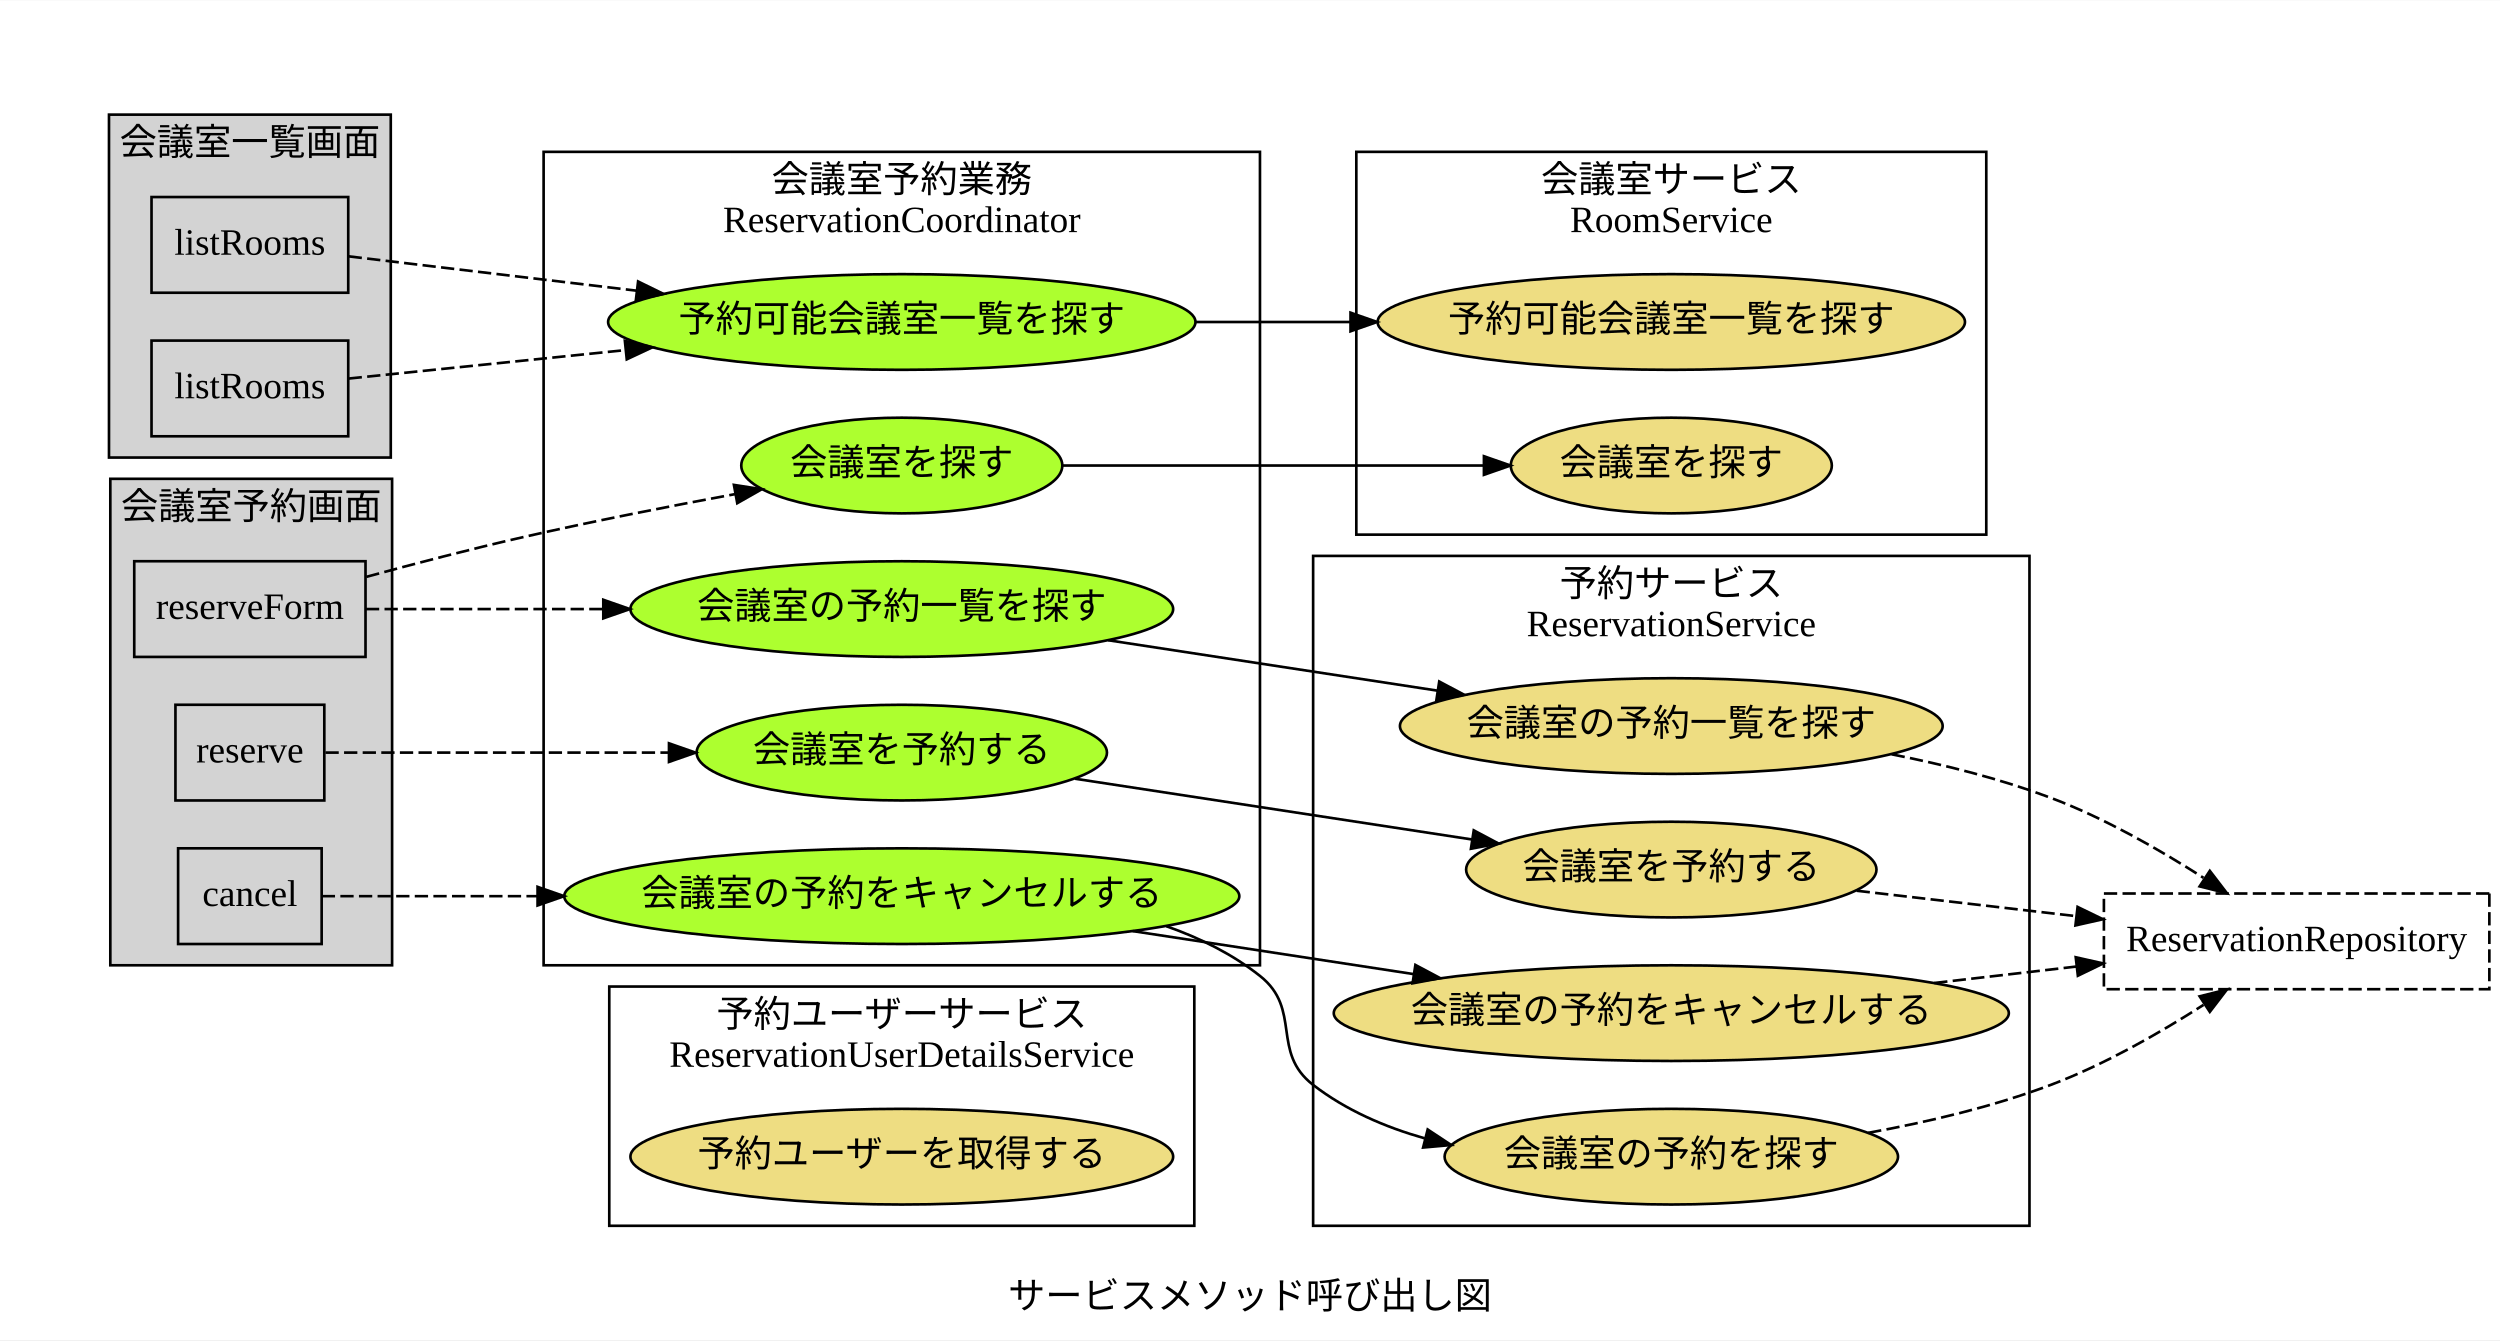
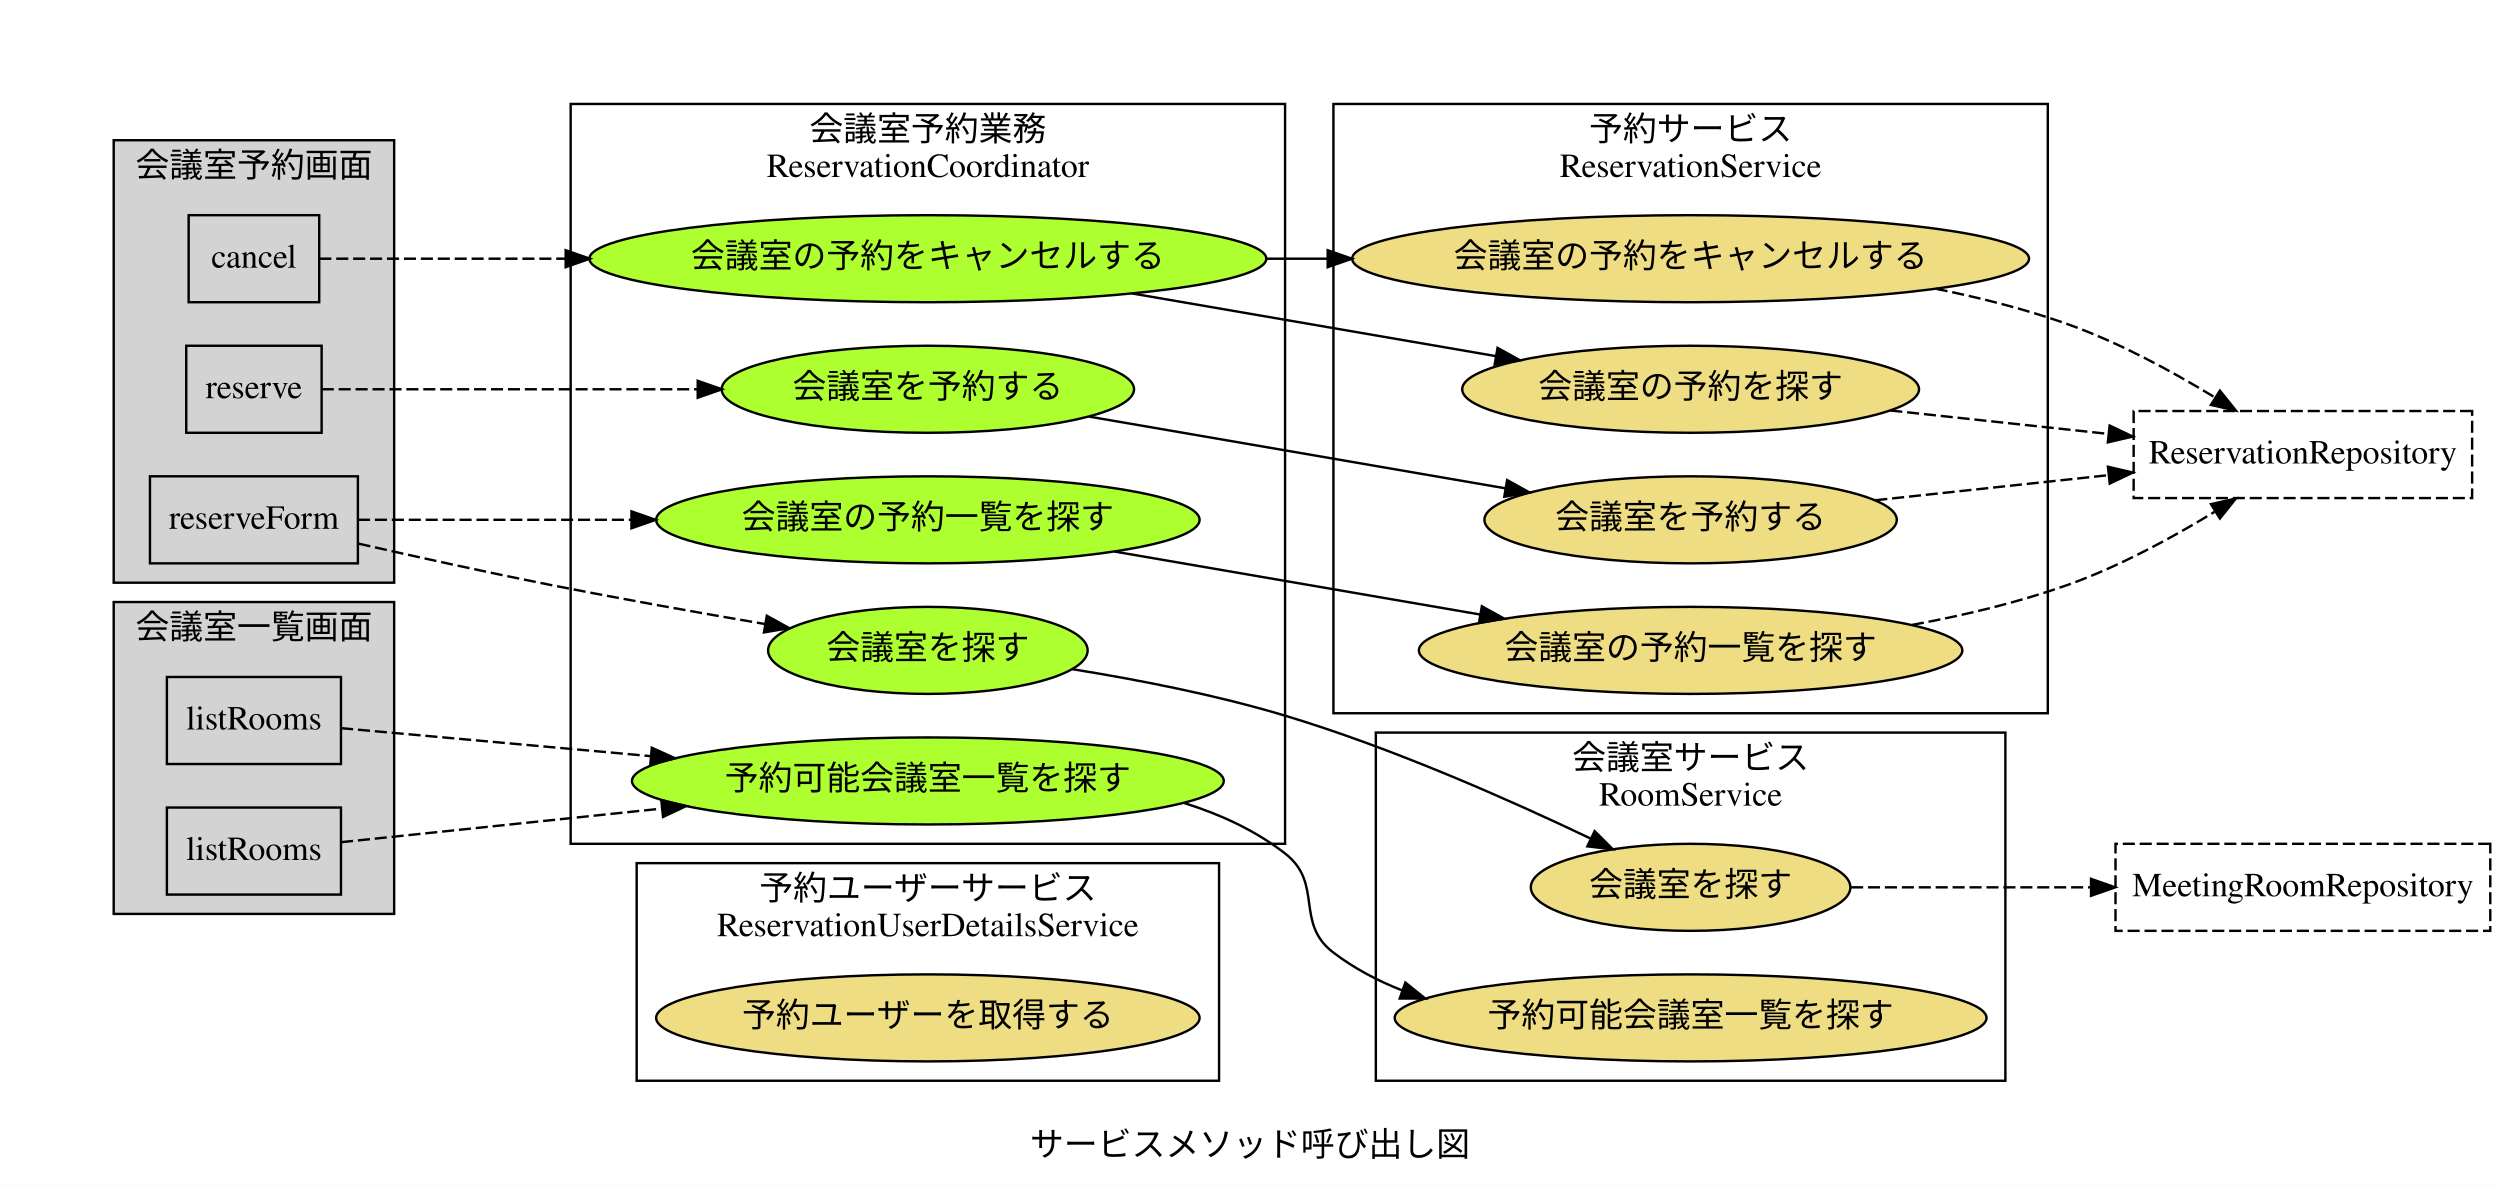
- <svg xmlns="http://www.w3.org/2000/svg" xmlns:xlink="http://www.w3.org/1999/xlink" width="940px" height="504px" viewBox="0.00 0.00 940.46 504.00">
-   <g id="graph0" class="graph" transform="scale(1.0 1.0) rotate(0) translate(4 500)">
-     <polygon fill="white" stroke="none" points="-4,4 -4,-500 936.455,-500 936.455,4 -4,4" />
-     <text text-anchor="middle" x="466.228" y="-7.8" font-family="Times New Roman,serif" font-size="14.00">
-             サービスメソッド呼び出し図
-         </text>
+ <svg xmlns="http://www.w3.org/2000/svg" xmlns:xlink="http://www.w3.org/1999/xlink" width="1034px" height="490px" viewBox="0.00 0.00 1033.95 490.00">
+   <g id="graph0" class="graph" transform="scale(1.0 1.0) rotate(0) translate(4 486)">
+     <polygon fill="white" stroke="transparent" points="-4,4 -4,-486 1029.95,-486 1029.95,4 -4,4" />
+     <text text-anchor="middle" x="512.98" y="-7.8" font-family="Times,serif" font-size="14.00">サービスメソッド呼び出し図</text>
    <g id="clust1" class="cluster">
-             </g>
+ </g>
    <g id="clust2" class="cluster">
-       <polygon fill="none" stroke="black" points="489.978,-39 489.978,-291 759.455,-291 759.455,-39 489.978,-39" />
-       <text text-anchor="middle" x="624.716" y="-275.8" font-family="Times New Roman,serif" font-size="14.00">
-                 予約サービス
-             </text>
-       <text text-anchor="middle" x="624.716" y="-260.8" font-family="Times New Roman,serif" font-size="14.00">
-                 ReservationService
-             </text>
+       <polygon fill="none" stroke="black" points="547.48,-191 547.48,-443 842.95,-443 842.95,-191 547.48,-191" />
+       <text text-anchor="middle" x="695.21" y="-427.8" font-family="Times,serif" font-size="14.00">予約サービス</text>
+       <text text-anchor="middle" x="695.21" y="-412.8" font-family="Times,serif" font-size="14.00">ReservationService</text>
    </g>
    <g id="clust3" class="cluster">
-       <polygon fill="none" stroke="black" points="200.5,-137 200.5,-443 469.978,-443 469.978,-137 200.5,-137" />
-       <text text-anchor="middle" x="335.239" y="-427.8" font-family="Times New Roman,serif" font-size="14.00">
-                 会議室予約業務
-             </text>
-       <text text-anchor="middle" x="335.239" y="-412.8" font-family="Times New Roman,serif" font-size="14.00">
-                 ReservationCoordinator
-             </text>
+       <polygon fill="none" stroke="black" points="232,-137 232,-443 527.48,-443 527.48,-137 232,-137" />
+       <text text-anchor="middle" x="379.74" y="-427.8" font-family="Times,serif" font-size="14.00">会議室予約業務</text>
+       <text text-anchor="middle" x="379.74" y="-412.8" font-family="Times,serif" font-size="14.00">ReservationCoordinator</text>
    </g>
    <g id="clust4" class="cluster">
-       <polygon fill="none" stroke="black" points="506.226,-299 506.226,-443 743.206,-443 743.206,-299 506.226,-299" />
-       <text text-anchor="middle" x="624.716" y="-427.8" font-family="Times New Roman,serif" font-size="14.00">
-                 会議室サービス
-             </text>
-       <text text-anchor="middle" x="624.716" y="-412.8" font-family="Times New Roman,serif" font-size="14.00">
-                 RoomService
-             </text>
+       <polygon fill="none" stroke="black" points="565.02,-39 565.02,-183 825.4,-183 825.4,-39 565.02,-39" />
+       <text text-anchor="middle" x="695.21" y="-167.8" font-family="Times,serif" font-size="14.00">会議室サービス</text>
+       <text text-anchor="middle" x="695.21" y="-152.8" font-family="Times,serif" font-size="14.00">RoomService</text>
    </g>
    <g id="clust5" class="cluster">
-       <polygon fill="none" stroke="black" points="225.198,-39 225.198,-129 445.28,-129 445.28,-39 225.198,-39" />
-       <text text-anchor="middle" x="335.239" y="-113.8" font-family="Times New Roman,serif" font-size="14.00">
-                 予約ユーザーサービス
-             </text>
-       <text text-anchor="middle" x="335.239" y="-98.8" font-family="Times New Roman,serif" font-size="14.00">
-                 ReservationUserDetailsService
-             </text>
+       <polygon fill="none" stroke="black" points="259.3,-39 259.3,-129 500.18,-129 500.18,-39 259.3,-39" />
+       <text text-anchor="middle" x="379.74" y="-113.8" font-family="Times,serif" font-size="14.00">予約ユーザーサービス</text>
+       <text text-anchor="middle" x="379.74" y="-98.8" font-family="Times,serif" font-size="14.00">ReservationUserDetailsService</text>
    </g>
    <g id="clust6" class="cluster">
-             </g>
+ </g>
    <g id="clust7" class="cluster">
-       <polygon fill="lightgrey" stroke="black" points="37.5,-137 37.5,-320 143.5,-320 143.5,-137 37.5,-137" />
-       <text text-anchor="middle" x="90.5" y="-304.8" font-family="Times New Roman,serif" font-size="14.00">
-                 会議室予約画面
-             </text>
+       <polygon fill="lightgrey" stroke="black" points="43,-245 43,-428 159,-428 159,-245 43,-245" />
+       <text text-anchor="middle" x="101" y="-412.8" font-family="Times,serif" font-size="14.00">会議室予約画面</text>
    </g>
    <g id="clust8" class="cluster">
-       <polygon fill="lightgrey" stroke="black" points="37,-328 37,-457 143,-457 143,-328 37,-328" />
-       <text text-anchor="middle" x="90" y="-441.8" font-family="Times New Roman,serif" font-size="14.00">会議室一覧画面
-             </text>
+       <polygon fill="lightgrey" stroke="black" points="43,-108 43,-237 159,-237 159,-108 43,-108" />
+       <text text-anchor="middle" x="101" y="-221.8" font-family="Times,serif" font-size="14.00">会議室一覧画面</text>
    </g>
    <g id="node1" class="node">
      <g id="a_node1">
        <a xlink:href="https://github.com/system-sekkei/library/tree/master/src/main/java/mrs/application/coordinator/reservation/ReservationCoordinator.java" xlink:title="ReservationCoordinator.cancelReservedMeetingRoom(ReservationId)">
-           <ellipse fill="greenyellow" stroke="black" cx="335.239" cy="-163" rx="126.978" ry="18" />
-           <text text-anchor="middle" x="335.239" y="-159.3" font-family="Times New Roman,serif" font-size="14.00">会議室の予約をキャンセルする
-                     </text>
+           <ellipse fill="greenyellow" stroke="black" cx="379.74" cy="-379" rx="139.98" ry="18" />
+           <text text-anchor="middle" x="379.74" y="-375.3" font-family="Times,serif" font-size="14.00">会議室の予約をキャンセルする</text>
        </a>
      </g>
    </g>
    <g id="node2" class="node">
      <g id="a_node2">
        <a xlink:href="https://github.com/system-sekkei/library/tree/master/src/main/java/mrs/application/service/reservation/ReservationService.java" xlink:title="ReservationService.cancel(Reservation)">
-           <ellipse fill="#eedd82" stroke="black" cx="624.716" cy="-119" rx="126.978" ry="18" />
-           <text text-anchor="middle" x="624.716" y="-115.3" font-family="Times New Roman,serif" font-size="14.00">会議室の予約をキャンセルする
-                     </text>
+           <ellipse fill="#eedd82" stroke="black" cx="695.21" cy="-379" rx="139.98" ry="18" />
+           <text text-anchor="middle" x="695.21" y="-375.3" font-family="Times,serif" font-size="14.00">会議室の予約をキャンセルする</text>
        </a>
      </g>
    </g>
    <g id="edge1" class="edge">
-       <path fill="none" stroke="black" d="M422.102,-149.858C455.381,-144.765 493.629,-138.911 527.806,-133.68" />
-       <polygon fill="black" stroke="black" points="528.444,-137.123 537.799,-132.15 527.385,-130.203 528.444,-137.123" />
+       <path fill="none" stroke="black" d="M519.6,-379C527.98,-379 536.44,-379 544.86,-379" />
+       <polygon fill="black" stroke="black" points="545.11,-382.5 555.11,-379 545.11,-375.5 545.11,-382.5" />
    </g>
    <g id="node3" class="node">
      <g id="a_node3">
        <a xlink:href="https://github.com/system-sekkei/library/tree/master/src/main/java/mrs/application/service/reservation/ReservationService.java" xlink:title="ReservationService.findOne(ReservationId)">
-           <ellipse fill="#eedd82" stroke="black" cx="624.716" cy="-65" rx="85.285" ry="18" />
-           <text text-anchor="middle" x="624.716" y="-61.3" font-family="Times New Roman,serif" font-size="14.00">会議室の予約を探す
-                     </text>
+           <ellipse fill="#eedd82" stroke="black" cx="695.21" cy="-325" rx="94.48" ry="18" />
+           <text text-anchor="middle" x="695.21" y="-321.3" font-family="Times,serif" font-size="14.00">会議室の予約を探す</text>
        </a>
      </g>
    </g>
    <g id="edge2" class="edge">
-       <path fill="none" stroke="black" d="M434.778,-151.688C447.462,-147.237 459.616,-141.189 469.978,-133 485.884,-120.429 473.937,-104.4 489.978,-92 502.199,-82.552 516.873,-76.166 531.956,-71.894" />
-       <polygon fill="black" stroke="black" points="533.067,-75.224 541.906,-69.382 531.353,-68.437 533.067,-75.224" />
-     </g>
-     <g id="node18" class="node">
-       <polygon fill="none" stroke="black" stroke-dasharray="5,2" points="932.455,-164 787.455,-164 787.455,-128 932.455,-128 932.455,-164" />
-       <text text-anchor="middle" x="859.955" y="-142.3" font-family="Times New Roman,serif" font-size="14.00">
-                 ReservationRepository
-             </text>
+       <path fill="none" stroke="black" d="M464.33,-364.6C510.97,-356.57 568.74,-346.61 614.7,-338.7" />
+       <polygon fill="black" stroke="black" points="615.36,-342.13 624.62,-336.99 614.17,-335.24 615.36,-342.13" />
+     </g>
+     <g id="node19" class="node">
+       <polygon fill="none" stroke="black" stroke-dasharray="5,2" points="1018.45,-316 878.45,-316 878.45,-280 1018.45,-280 1018.45,-316" />
+       <text text-anchor="middle" x="948.45" y="-294.3" font-family="Times,serif" font-size="14.00">ReservationRepository</text>
    </g>
    <g id="edge13" class="edge">
-       <path fill="none" stroke="black" stroke-dasharray="5,2" d="M723.617,-130.333C741.437,-132.396 759.856,-134.528 777.15,-136.53" />
-       <polygon fill="black" stroke="black" points="776.854,-140.019 787.19,-137.692 777.659,-133.066 776.854,-140.019" />
+       <path fill="none" stroke="black" stroke-dasharray="5,2" d="M796.55,-366.58C814.93,-362.88 833.73,-358.12 850.95,-352 872.21,-344.45 894.28,-332.45 911.95,-321.68" />
+       <polygon fill="black" stroke="black" points="914.12,-324.45 920.75,-316.19 910.42,-318.51 914.12,-324.45" />
    </g>
    <g id="edge14" class="edge">
-       <path fill="none" stroke="black" stroke-dasharray="5,2" d="M698.782,-73.965C721.257,-78.029 745.775,-83.822 767.455,-92 787.55,-99.58 808.295,-111.436 824.94,-122.11" />
-       <polygon fill="black" stroke="black" points="823.456,-125.322 833.736,-127.884 827.297,-119.47 823.456,-125.322" />
+       <path fill="none" stroke="black" stroke-dasharray="5,2" d="M777.78,-316.23C806.75,-313.12 839.29,-309.62 868.07,-306.53" />
+       <polygon fill="black" stroke="black" points="868.52,-310 878.08,-305.45 867.77,-303.04 868.52,-310" />
    </g>
    <g id="node4" class="node">
      <g id="a_node4">
        <a xlink:href="https://github.com/system-sekkei/library/tree/master/src/main/java/mrs/application/coordinator/reservation/ReservationCoordinator.java" xlink:title="ReservationCoordinator.searchReservations(ReservableRoomId)">
-           <ellipse fill="greenyellow" stroke="black" cx="335.239" cy="-271" rx="102.082" ry="18" />
-           <text text-anchor="middle" x="335.239" y="-267.3" font-family="Times New Roman,serif" font-size="14.00">会議室の予約一覧を探す
-                     </text>
+           <ellipse fill="greenyellow" stroke="black" cx="379.74" cy="-271" rx="112.38" ry="18" />
+           <text text-anchor="middle" x="379.74" y="-267.3" font-family="Times,serif" font-size="14.00">会議室の予約一覧を探す</text>
        </a>
      </g>
    </g>
    <g id="node5" class="node">
      <g id="a_node5">
        <a xlink:href="https://github.com/system-sekkei/library/tree/master/src/main/java/mrs/application/service/reservation/ReservationService.java" xlink:title="ReservationService.findReservations(ReservableRoomId)">
-           <ellipse fill="#eedd82" stroke="black" cx="624.716" cy="-227" rx="102.082" ry="18" />
-           <text text-anchor="middle" x="624.716" y="-223.3" font-family="Times New Roman,serif" font-size="14.00">会議室の予約一覧を探す
-                     </text>
+           <ellipse fill="#eedd82" stroke="black" cx="695.21" cy="-217" rx="112.38" ry="18" />
+           <text text-anchor="middle" x="695.21" y="-213.3" font-family="Times,serif" font-size="14.00">会議室の予約一覧を探す</text>
        </a>
      </g>
    </g>
    <g id="edge3" class="edge">
-       <path fill="none" stroke="black" d="M412.9,-259.267C450.999,-253.435 497.204,-246.363 536.636,-240.328" />
-       <polygon fill="black" stroke="black" points="537.414,-243.75 546.77,-238.777 536.355,-236.83 537.414,-243.75" />
+       <path fill="none" stroke="black" d="M457.02,-257.86C502.7,-249.99 560.9,-239.97 608.21,-231.82" />
+       <polygon fill="black" stroke="black" points="608.87,-235.25 618.13,-230.11 607.68,-228.35 608.87,-235.25" />
    </g>
    <g id="edge15" class="edge">
-       <path fill="none" stroke="black" stroke-dasharray="5,2" d="M707.622,-216.364C727.571,-212.428 748.587,-207.117 767.455,-200 787.55,-192.42 808.295,-180.564 824.94,-169.89" />
-       <polygon fill="black" stroke="black" points="827.297,-172.53 833.736,-164.116 823.456,-166.678 827.297,-172.53" />
+       <path fill="none" stroke="black" stroke-dasharray="5,2" d="M786.73,-227.53C808.14,-231.45 830.65,-236.79 850.95,-244 872.21,-251.55 894.28,-263.55 911.95,-274.32" />
+       <polygon fill="black" stroke="black" points="910.42,-277.49 920.75,-279.81 914.12,-271.55 910.42,-277.49" />
    </g>
    <g id="node6" class="node">
      <g id="a_node6">
        <a xlink:href="https://github.com/system-sekkei/library/tree/master/src/main/java/mrs/application/coordinator/reservation/ReservationCoordinator.java" xlink:title="ReservationCoordinator.reserveMeetingRoom(ReservedTime, ReservableRoom, ReservationUserDetails)">
-           <ellipse fill="greenyellow" stroke="black" cx="335.239" cy="-217" rx="77.187" ry="18" />
-           <text text-anchor="middle" x="335.239" y="-213.3" font-family="Times New Roman,serif" font-size="14.00">会議室を予約する
-                     </text>
+           <ellipse fill="greenyellow" stroke="black" cx="379.74" cy="-325" rx="85.29" ry="18" />
+           <text text-anchor="middle" x="379.74" y="-321.3" font-family="Times,serif" font-size="14.00">会議室を予約する</text>
        </a>
      </g>
    </g>
    <g id="node7" class="node">
      <g id="a_node7">
        <a xlink:href="https://github.com/system-sekkei/library/tree/master/src/main/java/mrs/application/service/reservation/ReservationService.java" xlink:title="ReservationService.reserve(Reservation)">
-           <ellipse fill="#eedd82" stroke="black" cx="624.716" cy="-173" rx="77.187" ry="18" />
-           <text text-anchor="middle" x="624.716" y="-169.3" font-family="Times New Roman,serif" font-size="14.00">会議室を予約する
-                     </text>
+           <ellipse fill="#eedd82" stroke="black" cx="695.21" cy="-271" rx="85.29" ry="18" />
+           <text text-anchor="middle" x="695.21" y="-267.3" font-family="Times,serif" font-size="14.00">会議室を予約する</text>
        </a>
      </g>
    </g>
    <g id="edge4" class="edge">
-       <path fill="none" stroke="black" d="M400.397,-207.18C444.643,-200.408 503.58,-191.387 549.797,-184.314" />
-       <polygon fill="black" stroke="black" points="550.399,-187.762 559.755,-182.79 549.34,-180.843 550.399,-187.762" />
+       <path fill="none" stroke="black" d="M446.45,-313.68C496.71,-305.02 566.09,-293.07 618.64,-284.02" />
+       <polygon fill="black" stroke="black" points="619.32,-287.45 628.58,-282.31 618.14,-280.55 619.32,-287.45" />
    </g>
    <g id="edge16" class="edge">
-       <path fill="none" stroke="black" stroke-dasharray="5,2" d="M694.434,-165.045C720.29,-162.052 749.949,-158.619 776.899,-155.499" />
-       <polygon fill="black" stroke="black" points="777.551,-158.947 787.082,-154.32 776.746,-151.993 777.551,-158.947" />
+       <path fill="none" stroke="black" stroke-dasharray="5,2" d="M771.59,-279.1C801.98,-282.37 837.06,-286.14 867.86,-289.45" />
+       <polygon fill="black" stroke="black" points="867.81,-292.96 878.13,-290.55 868.56,-286 867.81,-292.96" />
    </g>
    <g id="node8" class="node">
      <g id="a_node8">
        <a xlink:href="https://github.com/system-sekkei/library/tree/master/src/main/java/mrs/application/coordinator/reservation/ReservationCoordinator.java" xlink:title="ReservationCoordinator.searchMeetingRoom(RoomId)">
-           <ellipse fill="greenyellow" stroke="black" cx="335.239" cy="-325" rx="60.389" ry="18" />
-           <text text-anchor="middle" x="335.239" y="-321.3" font-family="Times New Roman,serif" font-size="14.00">会議室を探す
-                     </text>
+           <ellipse fill="greenyellow" stroke="black" cx="379.74" cy="-217" rx="66.09" ry="18" />
+           <text text-anchor="middle" x="379.74" y="-213.3" font-family="Times,serif" font-size="14.00">会議室を探す</text>
        </a>
      </g>
    </g>
    <g id="node9" class="node">
      <g id="a_node9">
        <a xlink:href="https://github.com/system-sekkei/library/tree/master/src/main/java/mrs/application/service/room/RoomService.java" xlink:title="RoomService.findMeetingRoom(RoomId)">
-           <ellipse fill="#eedd82" stroke="black" cx="624.716" cy="-325" rx="60.389" ry="18" />
-           <text text-anchor="middle" x="624.716" y="-321.3" font-family="Times New Roman,serif" font-size="14.00">会議室を探す
-                     </text>
+           <ellipse fill="#eedd82" stroke="black" cx="695.21" cy="-119" rx="66.09" ry="18" />
+           <text text-anchor="middle" x="695.21" y="-115.3" font-family="Times,serif" font-size="14.00">会議室を探す</text>
        </a>
      </g>
    </g>
    <g id="edge5" class="edge">
-       <path fill="none" stroke="black" d="M395.804,-325C441.866,-325 505.734,-325 554.144,-325" />
-       <polygon fill="black" stroke="black" points="554.227,-328.5 564.227,-325 554.227,-321.5 554.227,-328.5" />
+       <path fill="none" stroke="black" d="M439.64,-209.2C466.72,-204.85 499.07,-198.55 527.48,-190 571.9,-176.63 620.46,-155.11 653.66,-139.26" />
+       <polygon fill="black" stroke="black" points="655.53,-142.24 663.02,-134.75 652.49,-135.94 655.53,-142.24" />
+     </g>
+     <g id="node18" class="node">
+       <polygon fill="none" stroke="black" stroke-dasharray="5,2" points="1025.95,-137 870.95,-137 870.95,-101 1025.95,-101 1025.95,-137" />
+       <text text-anchor="middle" x="948.45" y="-115.3" font-family="Times,serif" font-size="14.00">MeetingRoomRepository</text>
+     </g>
+     <g id="edge17" class="edge">
+       <path fill="none" stroke="black" stroke-dasharray="5,2" d="M761.57,-119C791.74,-119 828,-119 860.44,-119" />
+       <polygon fill="black" stroke="black" points="860.83,-122.5 870.83,-119 860.83,-115.5 860.83,-122.5" />
    </g>
    <g id="node10" class="node">
      <g id="a_node10">
        <a xlink:href="https://github.com/system-sekkei/library/tree/master/src/main/java/mrs/application/coordinator/reservation/ReservationCoordinator.java" xlink:title="ReservationCoordinator.searchReservableRooms(ReservedDate)">
-           <ellipse fill="greenyellow" stroke="black" cx="335.239" cy="-379" rx="110.48" ry="18" />
-           <text text-anchor="middle" x="335.239" y="-375.3" font-family="Times New Roman,serif" font-size="14.00">予約可能会議室一覧を探す
-                     </text>
+           <ellipse fill="greenyellow" stroke="black" cx="379.74" cy="-163" rx="122.38" ry="18" />
+           <text text-anchor="middle" x="379.74" y="-159.3" font-family="Times,serif" font-size="14.00">予約可能会議室一覧を探す</text>
        </a>
      </g>
    </g>
    <g id="node11" class="node">
      <g id="a_node11">
        <a xlink:href="https://github.com/system-sekkei/library/tree/master/src/main/java/mrs/application/service/room/RoomService.java" xlink:title="RoomService.findReservableRooms(ReservedDate)">
-           <ellipse fill="#eedd82" stroke="black" cx="624.716" cy="-379" rx="110.48" ry="18" />
-           <text text-anchor="middle" x="624.716" y="-375.3" font-family="Times New Roman,serif" font-size="14.00">予約可能会議室一覧を探す
-                     </text>
+           <ellipse fill="#eedd82" stroke="black" cx="695.21" cy="-65" rx="122.38" ry="18" />
+           <text text-anchor="middle" x="695.21" y="-61.3" font-family="Times,serif" font-size="14.00">予約可能会議室一覧を探す</text>
        </a>
      </g>
    </g>
    <g id="edge6" class="edge">
-       <path fill="none" stroke="black" d="M445.742,-379C464.794,-379 484.698,-379 504.006,-379" />
-       <polygon fill="black" stroke="black" points="504.042,-382.5 514.042,-379 504.042,-375.5 504.042,-382.5" />
+       <path fill="none" stroke="black" d="M485.76,-153.86C500.78,-149.17 515.25,-142.48 527.48,-133 543.5,-120.58 531.33,-104.26 547.48,-92 556.08,-85.46 565.78,-80.34 575.99,-76.34" />
+       <polygon fill="black" stroke="black" points="577.23,-79.62 585.49,-72.98 574.9,-73.02 577.23,-79.62" />
    </g>
    <g id="node12" class="node">
      <g id="a_node12">
        <a xlink:href="https://github.com/system-sekkei/library/tree/master/src/main/java/mrs/application/service/user/ReservationUserDetailsService.java" xlink:title="ReservationUserDetailsService.loadUserByUsername(String)">
-           <ellipse fill="#eedd82" stroke="black" cx="335.239" cy="-65" rx="102.082" ry="18" />
-           <text text-anchor="middle" x="335.239" y="-61.3" font-family="Times New Roman,serif" font-size="14.00">予約ユーザーを取得する
-                     </text>
+           <ellipse fill="#eedd82" stroke="black" cx="379.74" cy="-65" rx="112.38" ry="18" />
+           <text text-anchor="middle" x="379.74" y="-61.3" font-family="Times,serif" font-size="14.00">予約ユーザーを取得する</text>
        </a>
      </g>
    </g>
    <g id="node13" class="node">
-       <polygon fill="lightgray" stroke="black" points="117,-181 63,-181 63,-145 117,-145 117,-181" />
-       <text text-anchor="middle" x="90" y="-159.3" font-family="Times New Roman,serif" font-size="14.00">cancel
-             </text>
+       <polygon fill="lightgray" stroke="black" points="128,-397 74,-397 74,-361 128,-361 128,-397" />
+       <text text-anchor="middle" x="101" y="-375.3" font-family="Times,serif" font-size="14.00">cancel</text>
    </g>
    <g id="edge7" class="edge">
-       <path fill="none" stroke="black" stroke-dasharray="5,2" d="M117.031,-163C137.268,-163 167.046,-163 198.104,-163" />
-       <polygon fill="black" stroke="black" points="198.222,-166.5 208.222,-163 198.222,-159.5 198.222,-166.5" />
+       <path fill="none" stroke="black" stroke-dasharray="5,2" d="M128.03,-379C152.28,-379 190.53,-379 229.9,-379" />
+       <polygon fill="black" stroke="black" points="229.93,-382.5 239.93,-379 229.93,-375.5 229.93,-382.5" />
    </g>
    <g id="node14" class="node">
-       <polygon fill="lightgray" stroke="black" points="133.5,-289 46.5,-289 46.5,-253 133.5,-253 133.5,-289" />
-       <text text-anchor="middle" x="90" y="-267.3" font-family="Times New Roman,serif" font-size="14.00">
-                 reserveForm
-             </text>
+       <polygon fill="lightgray" stroke="black" points="129,-343 73,-343 73,-307 129,-307 129,-343" />
+       <text text-anchor="middle" x="101" y="-321.3" font-family="Times,serif" font-size="14.00">reserve</text>
+     </g>
+     <g id="edge8" class="edge">
+       <path fill="none" stroke="black" stroke-dasharray="5,2" d="M129.04,-325C164.82,-325 229.78,-325 284.46,-325" />
+       <polygon fill="black" stroke="black" points="284.55,-328.5 294.55,-325 284.55,-321.5 284.55,-328.5" />
+     </g>
+     <g id="node15" class="node">
+       <polygon fill="lightgray" stroke="black" points="144,-289 58,-289 58,-253 144,-253 144,-289" />
+       <text text-anchor="middle" x="101" y="-267.3" font-family="Times,serif" font-size="14.00">reserveForm</text>
    </g>
    <g id="edge12" class="edge">
-       <path fill="none" stroke="black" stroke-dasharray="5,2" d="M133.647,-271C158.482,-271 191.057,-271 222.713,-271" />
-       <polygon fill="black" stroke="black" points="222.948,-274.5 232.948,-271 222.948,-267.5 222.948,-274.5" />
+       <path fill="none" stroke="black" stroke-dasharray="5,2" d="M144.03,-271C174.21,-271 216.52,-271 256.93,-271" />
+       <polygon fill="black" stroke="black" points="257.15,-274.5 267.15,-271 257.15,-267.5 257.15,-274.5" />
    </g>
    <g id="edge9" class="edge">
-       <path fill="none" stroke="black" stroke-dasharray="5,2" d="M133.798,-283.114C151.844,-288.032 173.122,-293.583 192.5,-298 218.581,-303.945 247.566,-309.628 272.495,-314.234" />
-       <polygon fill="black" stroke="black" points="272.083,-317.716 282.549,-316.074 273.343,-310.831 272.083,-317.716" />
-     </g>
-     <g id="node15" class="node">
-       <polygon fill="lightgray" stroke="black" points="118,-235 62,-235 62,-199 118,-199 118,-235" />
-       <text text-anchor="middle" x="90" y="-213.3" font-family="Times New Roman,serif" font-size="14.00">reserve
-             </text>
-     </g>
-     <g id="edge8" class="edge">
-       <path fill="none" stroke="black" stroke-dasharray="5,2" d="M118.43,-217C149.617,-217 202.096,-217 247.493,-217" />
-       <polygon fill="black" stroke="black" points="247.66,-220.5 257.66,-217 247.66,-213.5 247.66,-220.5" />
+       <path fill="none" stroke="black" stroke-dasharray="5,2" d="M144.25,-261.16C167.69,-255.82 197.4,-249.26 224,-244 252.95,-238.27 285.07,-232.56 312.51,-227.88" />
+       <polygon fill="black" stroke="black" points="313.12,-231.33 322.4,-226.2 311.95,-224.43 313.12,-231.33" />
    </g>
    <g id="node16" class="node">
-       <polygon fill="lightgray" stroke="black" points="127,-372 53,-372 53,-336 127,-336 127,-372" />
-       <text text-anchor="middle" x="90" y="-350.3" font-family="Times New Roman,serif" font-size="14.00">
-                 listRooms
-             </text>
+       <polygon fill="lightgray" stroke="black" points="137,-206 65,-206 65,-170 137,-170 137,-206" />
+       <text text-anchor="middle" x="101" y="-184.3" font-family="Times,serif" font-size="14.00">listRooms</text>
    </g>
    <g id="edge10" class="edge">
-       <path fill="none" stroke="black" stroke-dasharray="5,2" d="M127.153,-357.716C154.673,-360.544 193.999,-364.586 231.001,-368.389" />
-       <polygon fill="black" stroke="black" points="231.059,-371.914 241.365,-369.454 231.775,-364.95 231.059,-371.914" />
+       <path fill="none" stroke="black" stroke-dasharray="5,2" d="M137.05,-184.83C169.37,-181.91 219.15,-177.42 265.16,-173.26" />
+       <polygon fill="black" stroke="black" points="265.57,-176.74 275.22,-172.35 264.94,-169.77 265.57,-176.74" />
    </g>
    <g id="node17" class="node">
-       <polygon fill="lightgray" stroke="black" points="127,-426 53,-426 53,-390 127,-390 127,-426" />
-       <text text-anchor="middle" x="90" y="-404.3" font-family="Times New Roman,serif" font-size="14.00">
-                 listRooms
-             </text>
+       <polygon fill="lightgray" stroke="black" points="137,-152 65,-152 65,-116 137,-116 137,-152" />
+       <text text-anchor="middle" x="101" y="-130.3" font-family="Times,serif" font-size="14.00">listRooms</text>
    </g>
    <g id="edge11" class="edge">
-       <path fill="none" stroke="black" stroke-dasharray="5,2" d="M127.153,-403.69C155.762,-400.279 197.131,-395.347 235.384,-390.786" />
-       <polygon fill="black" stroke="black" points="236.038,-394.233 245.553,-389.573 235.209,-387.282 236.038,-394.233" />
+       <path fill="none" stroke="black" stroke-dasharray="5,2" d="M137.05,-137.67C170.45,-141.17 222.52,-146.63 269.78,-151.58" />
+       <polygon fill="black" stroke="black" points="269.48,-155.07 279.79,-152.63 270.21,-148.11 269.48,-155.07" />
    </g>
  </g>
</svg>
